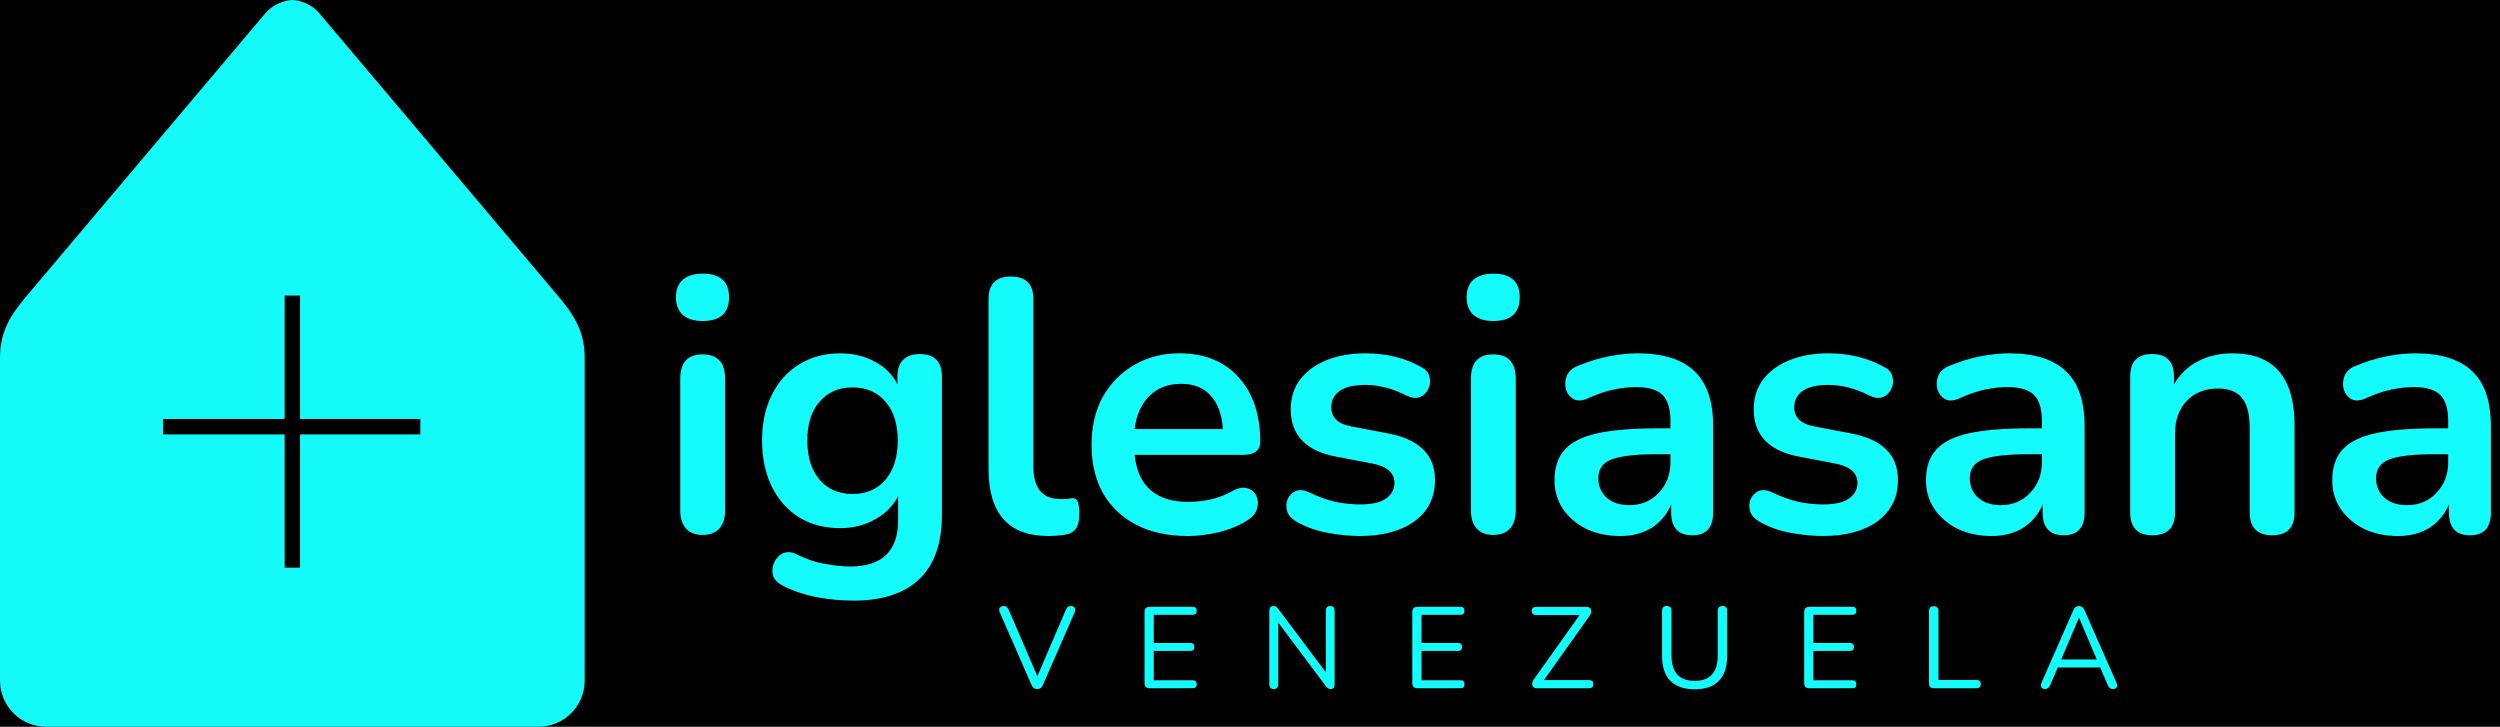
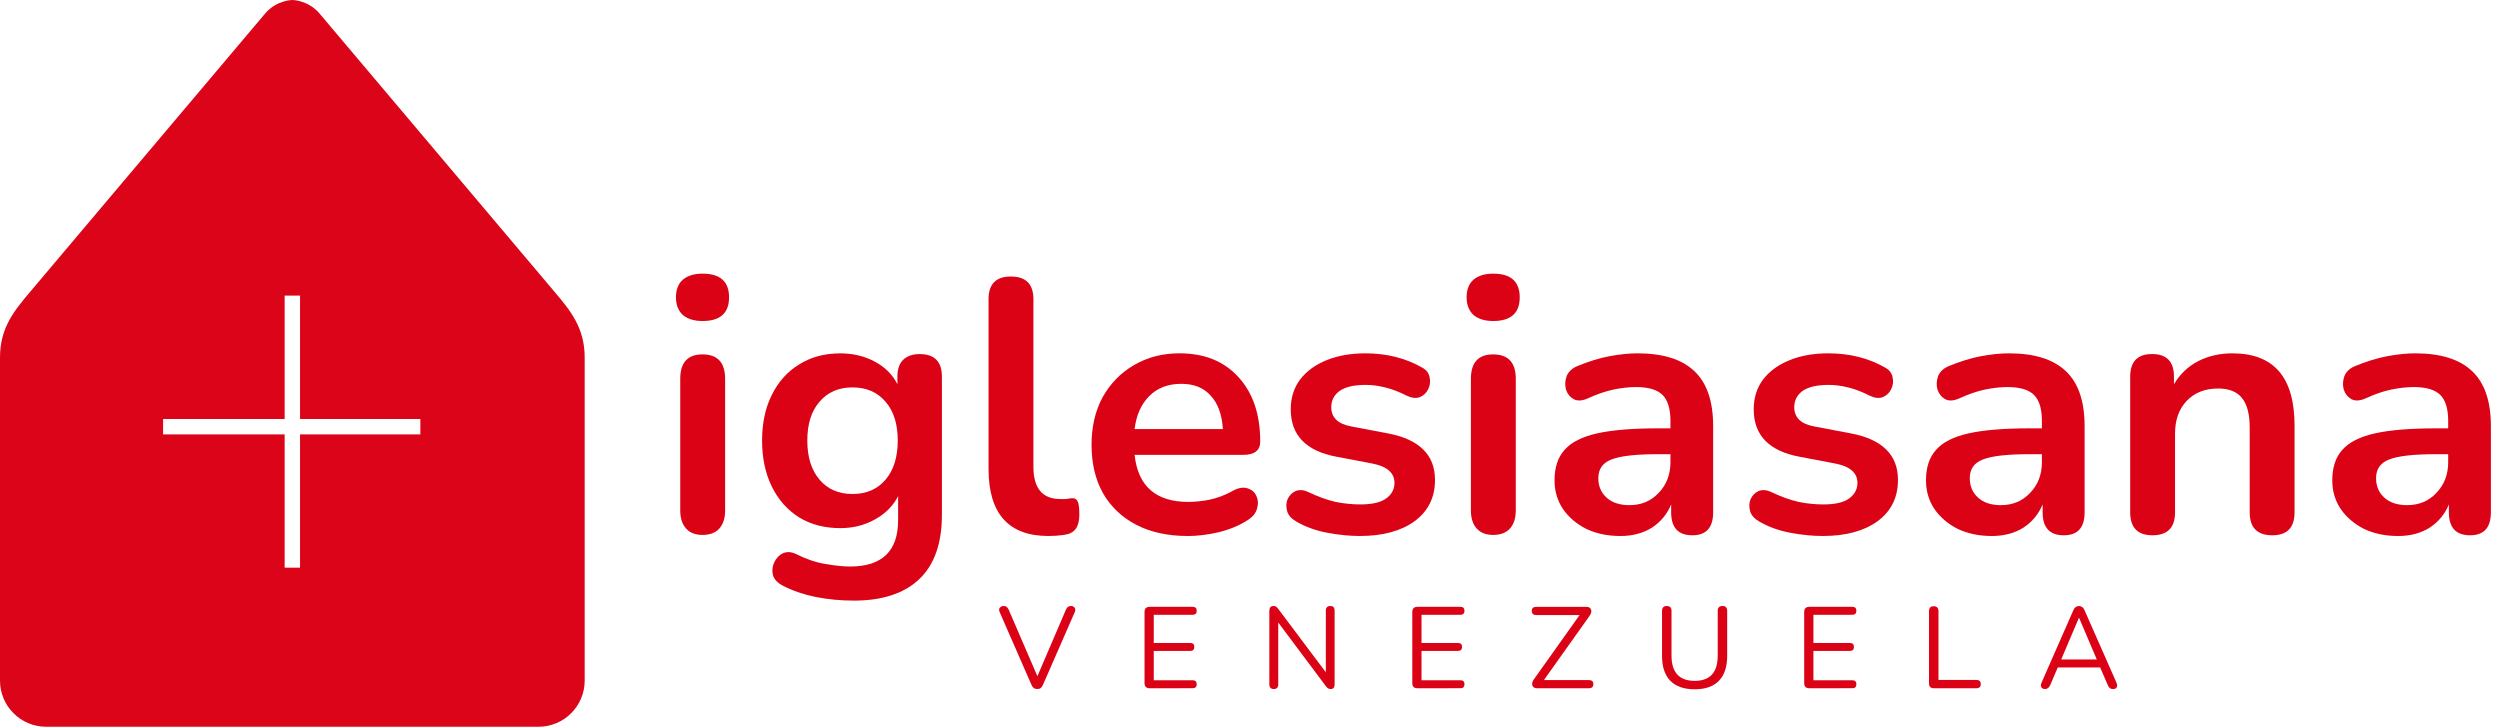
<svg xmlns="http://www.w3.org/2000/svg" width="172" height="50" viewBox="0 0 45.508 13.229" version="1.1" id="svg821">
  <defs id="defs815">
    <filter height="1.02" width="1.019" y="-0.01" x="-0.01" id="filter10753" style="color-interpolation-filters:sRGB">
      <feGaussianBlur id="feGaussianBlur10745" result="blur" stdDeviation="5" />
      <feComposite id="feComposite10747" result="composite1" operator="atop" in2="blur" in="SourceGraphic" />
      <feComposite id="feComposite10749" result="composite2" operator="in" in2="composite1" />
      <feComposite id="feComposite10751" result="composite3" operator="in" in2="composite2" />
    </filter>
    <filter height="1.02" width="1.019" y="-0.01" x="-0.01" id="filter14693" style="color-interpolation-filters:sRGB">
      <feGaussianBlur id="feGaussianBlur14691" result="blur" stdDeviation="5 5" />
    </filter>
  </defs>
  <g id="layer1" transform="translate(0,-283.7708)" style="display:none">
    <path style="fill:#045657;fill-opacity:1;stroke:none;stroke-width:0.334px;stroke-linecap:butt;stroke-linejoin:miter;stroke-opacity:1" d="m 33.529,270.763 c -3.441,-13.403 2.621,-18.121 7.597,-22.932 6.824,-6.598 11.688,-11.524 13.232,-16.16 5.765,-19.319 17.203,-29.508 32.969,-33.831 2.699,-0.781 5.178,-0.727 5.644,-0.72 2.726,-0.322 2.003,-3.468 1.387,-5.109 -3.449,-9.035 -26.412,-25.855 -40.331,-5.26 -12.129,17.946 -8.643,39.108 -15.948,50.438 -4.096,6.352 -9.693,14.325 -8.766,20.52 0.928,6.194 4.216,13.054 4.216,13.054 z" id="path1379" />
    <path style="display:inline;fill:#045657;fill-opacity:1;stroke:none;stroke-width:0.334px;stroke-linecap:butt;stroke-linejoin:miter;stroke-opacity:1" d="m 90.368,198.939 c 1.142,-0.211 1.919,-0.057 1.499,1.029 -0.365,0.946 -1.404,2.412 -2.197,3.175 -0.793,0.763 -3.792,2.631 -4.431,3.049 -0.64,0.418 -1.043,1.886 -1.118,2.659 -0.075,0.772 0.063,3.295 -0.006,4.008 -0.069,0.713 -0.257,1.414 -1.883,1.497 -4.38,0.211 -5.461,8.101 -10.301,9.197 -3.367,-0.358 -3.18,-2.103 -5.557,-3.295 -0.922,-0.389 -1.684,0.184 -2.019,0.83 -2.226,4.289 -4.589,9.555 -5.327,13.834 -0.116,0.673 -0.381,0.662 -0.698,0.648 -0.735,-0.032 -0.967,0.04 -1.805,-0.095 -0.443,-0.071 -1.486,-0.252 -1.217,-1.179 3.618,-15.119 14.574,-31.274 35.062,-35.356 z" id="path1415" />
    <path style="display:inline;fill:#045657;fill-opacity:1;stroke:none;stroke-width:0.334px;stroke-linecap:butt;stroke-linejoin:miter;stroke-opacity:1" d="m 50.525,248.83 c -0.759,-0.528 -2.528,-1.435 -3.489,-2.447 -0.3,-0.316 -0.522,-0.9 -0.296,-1.272 0.693,-1.139 1.754,-2.177 2.457,-2.925 4.324,-4.609 3.728,-4.942 6.512,-5.425 2.286,-0.397 3.435,0.756 6.537,2.394 5.504,2.905 17.795,11.506 19.225,12.239 0.735,0.377 2.225,1.174 3.299,-0.64 1.075,-1.815 11.115,-18.629 11.582,-22.145 0.467,-3.516 -0.197,-6.948 1.657,-9.498 1.453,-1.998 1.47,-1.809 2.698,-4.229 2.032,-4.006 2.296,-6.936 2.586,-8.144 0,0 0.299,-1.23 1.404,-0.884 1.106,0.347 1.152,1.73 1.069,1.962 -0.082,0.232 -0.475,3.671 -0.793,4.48 -0.318,0.809 -0.325,2.127 -0.354,2.424 -0.029,0.297 3.772,-4.911 4.31,-5.519 0.538,-0.607 1.454,-3.876 1.454,-3.876 0,0 1.24,-5.604 1.761,-6.033 0.738,-1.962 1.906,-0.716 1.595,0.187 -0.329,0.927 -1.229,8.03 -1.464,8.606 -0.236,0.577 -0.147,0.285 -1.377,3.704 -1.23,3.418 -6.739,12.359 -7.004,13.351 -0.265,0.992 -1.184,2.599 -1.842,4.146 -0.658,1.547 -7.245,24.157 -8.631,28.58 -1.387,4.423 -1.567,4.527 -2.345,6.371 -1.341,3.55 -4.531,3.091 -6.532,2.276 C 58.223,254.927 57.326,253.338 50.525,248.83 Z" id="path1417" />
    <path style="display:inline;fill:#045657;fill-opacity:1;stroke:none;stroke-width:0.334px;stroke-linecap:butt;stroke-linejoin:miter;stroke-opacity:1" d="m 43.189,278.137 c 0.439,-3.509 -1.676,-14.999 -3.135,-18.578 -0.729,-1.789 -1.275,-3.615 -1.453,-5.37 -0.177,-1.755 1.358,-3.161 2.576,-4.321 2.218,-2.113 2.686,-3.086 4.17,-2.55 1.484,0.536 4.06,2.458 5.587,3.509 7.682,5.286 10.212,6.616 24.015,13.015 10.241,6.171 2.016,14.516 -2.759,20.404 -8.357,5.268 -29.44,-2.6 -29.001,-6.109 z" id="path1419" />
    <path style="display:inline;fill:#045657;fill-opacity:1;stroke:none;stroke-width:0.319px;stroke-linecap:butt;stroke-linejoin:miter;stroke-opacity:1" d="m 74.062,243.872 c 3.255,-5.353 8.982,-10.826 9.427,-14.177 0.445,-3.351 -0.268,-6.052 1.153,-8.707 1.111,-2.076 1.286,-2.639 2.667,-5.104 2.092,-3.736 2.519,-5.884 2.795,-7.035 0,0 0.285,-1.173 1.339,-0.842 1.054,0.33 1.098,1.649 1.019,1.87 -0.624,6.085 -4.213,4.278 -0.867,1.673 0.513,-0.579 1.595,-2.762 1.595,-2.762 0,0 3.078,-5.453 3.426,-6.421 0.492,-0.927 1.292,-0.172 1.292,-0.172 0.036,-0.38 1.02,-0.018 0.968,0.785 0.167,-0.304 0.669,0.073 0.661,0.866 0,0 0.579,-0.092 0.522,1.231 -0.016,1.149 -0.633,5.705 -0.858,6.255 -0.225,0.55 -0.625,1.798 -1.12,3.192 -1.158,3.263 -4.902,8.804 -6.346,11.006 -0.537,0.818 -2.187,3.337 -2.814,4.812 -0.627,1.475 -1.882,10.51 -4.977,19.139 -0.208,0.581 -1.374,0.894 -1.906,0.58 -2.711,-1.606 -4.662,-2.772 -7.955,-5.067 -0.254,-0.177 -0.3,-0.665 -0.023,-1.12 z" id="path9680" />
  </g>
-   <g id="layer2" style="display:inline" transform="translate(0,-198.4375)">
-     <rect style="display:inline;opacity:1;fill:#000000;fill-opacity:1;stroke-width:4.038;stroke-linecap:round" id="rect1448" width="119.062" height="211.667" x="8.8817842e-16" y="-79.375" transform="translate(0,79.375)" />
-   </g>
+   <g id="layer2" style="display:inline" transform="translate(0,-198.4375)" />
  <g id="layer3" style="display:inline;opacity:0.99" transform="translate(0,-119.0625)">
-     <g id="g1637" transform="matrix(0.01120322,0,0,0.01120322,-4.667899,119.6965)" style="fill:#13fefd;fill-opacity:1">
-       <g style="display:inline;fill:#13fefd;fill-opacity:1" transform="translate(141.6589,148.2898)" id="layer1-3">
-         <path id="path2018" transform="translate(0,-364.4583)" d="m 749.998,159.582 c 0,0 -25.663,2e-5 -44.338,22.143 v 0.002 l -29.738,35.191 -325.922,386 -25.736,30.48 c -25.739,30.481 -49.266,58.344 -49.266,107.02 v 443.941 81.059 c 0,41.421 33.579,75 75,75 h 358.5 v -0.025 H 1054.748 v 0.025 h 95.25 c 41.421,0 75,-33.579 75,-75 v -81.059 -443.941 c 0,-48.675 -23.526,-76.538 -49.264,-107.02 l -25.736,-30.48 -325.922,-386 -29.713,-35.191 c -18.698,-22.145 -44.365,-22.145 -44.365,-22.145 z m -12.5,480.336 h 25 v 200.5 h 195.5 v 25 h -195.5 V 1081.918 h -25 V 865.418 h -197.5 v -25 h 197.5 z" style="opacity:0.99;fill:#13fefd;fill-opacity:1;stroke:none;stroke-width:15.261;stroke-linecap:round;stroke-linejoin:miter;stroke-miterlimit:4;stroke-dasharray:none;stroke-opacity:1" />
-         <rect width="0" y="260.041" x="994" height="100" id="rect1992" style="opacity:0.99;fill:#13fefd;fill-opacity:1;stroke:none;stroke-width:25;stroke-linecap:round;stroke-linejoin:miter;stroke-miterlimit:4;stroke-dasharray:none;stroke-opacity:1" />
+     <g id="g1637" transform="matrix(0.01120322,0,0,0.01120322,-4.667899,119.6965)" style="fill:#dc0014;fill-opacity:1">
+       <g style="display:inline;fill:#dc0014;fill-opacity:1" transform="translate(141.6589,148.2898)" id="layer1-3">
+         <path id="path2018" transform="translate(0,-364.4583)" d="m 749.998,159.582 c 0,0 -25.663,2e-5 -44.338,22.143 v 0.002 l -29.738,35.191 -325.922,386 -25.736,30.48 c -25.739,30.481 -49.266,58.344 -49.266,107.02 v 443.941 81.059 c 0,41.421 33.579,75 75,75 h 358.5 v -0.025 H 1054.748 v 0.025 h 95.25 c 41.421,0 75,-33.579 75,-75 v -81.059 -443.941 c 0,-48.675 -23.526,-76.538 -49.264,-107.02 l -25.736,-30.48 -325.922,-386 -29.713,-35.191 c -18.698,-22.145 -44.365,-22.145 -44.365,-22.145 z m -12.5,480.336 h 25 v 200.5 h 195.5 v 25 h -195.5 V 1081.918 h -25 V 865.418 h -197.5 v -25 h 197.5 z" style="opacity:0.99;fill:#dc0014;fill-opacity:1;stroke:none;stroke-width:15.261;stroke-linecap:round;stroke-linejoin:miter;stroke-miterlimit:4;stroke-dasharray:none;stroke-opacity:1" />
+         <rect width="0" y="260.041" x="994" height="100" id="rect1992" style="opacity:0.99;fill:#dc0014;fill-opacity:1;stroke:none;stroke-width:25;stroke-linecap:round;stroke-linejoin:miter;stroke-miterlimit:4;stroke-dasharray:none;stroke-opacity:1" />
      </g>
-       <g style="display:inline;fill:#13fefd;fill-opacity:1" id="layer2-3" />
+       <g style="display:inline;fill:#dc0014;fill-opacity:1" id="layer2-3" />
    </g>
-     <g aria-label="iglesiasana" transform="matrix(0.2681312,0,0,0.2681312,-45.85352,96.52779)" style="font-style:normal;font-variant:normal;font-weight:normal;font-stretch:normal;font-size:27.073px;line-height:0.2;font-family:Anton;-inkscape-font-specification:Anton;letter-spacing:0px;word-spacing:0px;writing-mode:lr-tb;direction:ltr;fill:#13fefd;fill-opacity:1;stroke:none" id="flowRoot1645">
-       <path d="m 218.704,105.837 q -0.853,0 -1.34,-0.414 -0.463,-0.439 -0.463,-1.194 0,-0.78 0.463,-1.194 0.487,-0.414 1.34,-0.414 1.803,0 1.803,1.608 0,1.608 -1.803,1.608 z m 0,14.522 q -0.731,0 -1.121,-0.439 -0.39,-0.439 -0.39,-1.218 v -8.942 q 0,-1.657 1.511,-1.657 1.535,0 1.535,1.657 v 8.942 q 0,0.78 -0.39,1.218 -0.39,0.439 -1.145,0.439 z" style="font-style:normal;font-variant:normal;font-weight:bold;font-stretch:normal;font-size:24.365px;line-height:0.2;font-family:Nunito;-inkscape-font-specification:'Nunito Bold';text-align:center;letter-spacing:0px;word-spacing:1.959px;writing-mode:lr-tb;direction:ltr;text-anchor:middle;fill:#13fefd;fill-opacity:1" id="path868" />
-       <path d="m 228.962,124.818 q -1.316,0 -2.558,-0.244 -1.218,-0.244 -2.217,-0.755 -0.585,-0.292 -0.707,-0.755 -0.098,-0.439 0.098,-0.853 0.195,-0.414 0.585,-0.609 0.414,-0.171 0.877,0.049 1.072,0.536 2.022,0.682 0.975,0.171 1.657,0.171 3.265,0 3.265,-3.143 v -1.632 q -0.512,0.999 -1.584,1.584 -1.048,0.585 -2.339,0.585 -1.608,0 -2.802,-0.731 -1.194,-0.755 -1.852,-2.095 -0.658,-1.34 -0.658,-3.119 0,-1.779 0.658,-3.094 0.658,-1.34 1.852,-2.071 1.194,-0.755 2.802,-0.755 1.291,0 2.339,0.56 1.048,0.56 1.535,1.535 v -0.512 q 0,-0.755 0.39,-1.145 0.414,-0.39 1.121,-0.39 1.511,0 1.511,1.535 v 9.381 q 0,2.899 -1.535,4.361 -1.535,1.462 -4.459,1.462 z m -0.073,-7.237 q 1.413,0 2.242,-0.975 0.828,-0.975 0.828,-2.656 0,-1.681 -0.828,-2.631 -0.828,-0.975 -2.242,-0.975 -1.413,0 -2.242,0.975 -0.828,0.95 -0.828,2.631 0,1.681 0.828,2.656 0.828,0.975 2.242,0.975 z" style="font-style:normal;font-variant:normal;font-weight:bold;font-stretch:normal;font-size:24.365px;line-height:0.2;font-family:Nunito;-inkscape-font-specification:'Nunito Bold';text-align:center;letter-spacing:0px;word-spacing:1.959px;writing-mode:lr-tb;direction:ltr;text-anchor:middle;fill:#13fefd;fill-opacity:1" id="path870" />
-       <path d="m 242.192,120.432 q -4.069,0 -4.069,-4.556 V 104.351 q 0,-1.535 1.511,-1.535 1.535,0 1.535,1.535 v 11.379 q 0,2.193 1.827,2.193 0.195,0 0.365,0 0.171,-0.024 0.341,-0.049 0.341,-0.049 0.463,0.195 0.122,0.219 0.122,0.926 0,0.609 -0.244,0.95 -0.244,0.341 -0.804,0.414 -0.512,0.073 -1.048,0.073 z" style="font-style:normal;font-variant:normal;font-weight:bold;font-stretch:normal;font-size:24.365px;line-height:0.2;font-family:Nunito;-inkscape-font-specification:'Nunito Bold';text-align:center;letter-spacing:0px;word-spacing:1.959px;writing-mode:lr-tb;direction:ltr;text-anchor:middle;fill:#13fefd;fill-opacity:1" id="path872" />
-       <path d="m 251.646,120.432 q -2.022,0 -3.484,-0.755 -1.462,-0.755 -2.266,-2.144 -0.78,-1.389 -0.78,-3.289 0,-1.852 0.755,-3.241 0.78,-1.389 2.12,-2.169 1.364,-0.804 3.094,-0.804 2.534,0 3.996,1.608 1.486,1.608 1.486,4.386 0,0.902 -1.17,0.902 h -7.358 q 0.341,3.192 3.655,3.192 0.633,0 1.413,-0.146 0.804,-0.171 1.511,-0.56 0.633,-0.365 1.072,-0.219 0.439,0.122 0.609,0.512 0.195,0.39 0.049,0.877 -0.122,0.463 -0.682,0.804 -0.853,0.536 -1.974,0.804 -1.096,0.244 -2.047,0.244 z m -0.439,-10.331 q -1.34,0 -2.169,0.828 -0.828,0.828 -0.999,2.242 h 5.994 q -0.098,-1.486 -0.828,-2.266 -0.707,-0.804 -1.998,-0.804 z" style="font-style:normal;font-variant:normal;font-weight:bold;font-stretch:normal;font-size:24.365px;line-height:0.2;font-family:Nunito;-inkscape-font-specification:'Nunito Bold';text-align:center;letter-spacing:0px;word-spacing:1.959px;writing-mode:lr-tb;direction:ltr;text-anchor:middle;fill:#13fefd;fill-opacity:1" id="path874" />
-       <path d="m 263.341,120.432 q -1.048,0 -2.217,-0.219 -1.17,-0.219 -2.095,-0.755 -0.512,-0.292 -0.633,-0.707 -0.122,-0.439 0.024,-0.804 0.171,-0.39 0.536,-0.56 0.39,-0.171 0.902,0.073 0.975,0.463 1.827,0.658 0.853,0.171 1.681,0.171 1.17,0 1.73,-0.39 0.585,-0.414 0.585,-1.072 0,-1.023 -1.511,-1.316 l -2.437,-0.463 q -3.094,-0.585 -3.094,-3.216 0,-1.17 0.633,-2.022 0.658,-0.853 1.803,-1.316 1.145,-0.463 2.631,-0.463 2.144,0 3.825,0.95 0.463,0.244 0.536,0.682 0.098,0.414 -0.098,0.804 -0.171,0.365 -0.56,0.536 -0.39,0.146 -0.902,-0.098 -0.755,-0.39 -1.462,-0.56 -0.682,-0.171 -1.316,-0.171 -1.194,0 -1.779,0.414 -0.56,0.414 -0.56,1.096 0,1.072 1.389,1.316 l 2.437,0.463 q 1.584,0.292 2.388,1.072 0.828,0.78 0.828,2.095 0,1.779 -1.389,2.802 -1.389,0.999 -3.704,0.999 z" style="font-style:normal;font-variant:normal;font-weight:bold;font-stretch:normal;font-size:24.365px;line-height:0.2;font-family:Nunito;-inkscape-font-specification:'Nunito Bold';text-align:center;letter-spacing:0px;word-spacing:1.959px;writing-mode:lr-tb;direction:ltr;text-anchor:middle;fill:#13fefd;fill-opacity:1" id="path876" />
-       <path d="m 272.381,105.837 q -0.853,0 -1.34,-0.414 -0.463,-0.439 -0.463,-1.194 0,-0.78 0.463,-1.194 0.487,-0.414 1.34,-0.414 1.803,0 1.803,1.608 0,1.608 -1.803,1.608 z m 0,14.522 q -0.731,0 -1.121,-0.439 -0.39,-0.439 -0.39,-1.218 v -8.942 q 0,-1.657 1.511,-1.657 1.535,0 1.535,1.657 v 8.942 q 0,0.78 -0.39,1.218 -0.39,0.439 -1.145,0.439 z" style="font-style:normal;font-variant:normal;font-weight:bold;font-stretch:normal;font-size:24.365px;line-height:0.2;font-family:Nunito;-inkscape-font-specification:'Nunito Bold';text-align:center;letter-spacing:0px;word-spacing:1.959px;writing-mode:lr-tb;direction:ltr;text-anchor:middle;fill:#13fefd;fill-opacity:1" id="path878" />
-       <path d="m 281.006,120.432 q -1.291,0 -2.315,-0.487 -0.999,-0.512 -1.584,-1.364 -0.56,-0.853 -0.56,-1.925 0,-1.316 0.682,-2.071 0.682,-0.78 2.217,-1.121 1.535,-0.341 4.118,-0.341 h 0.853 v -0.512 q 0,-1.218 -0.536,-1.754 -0.536,-0.536 -1.803,-0.536 -0.707,0 -1.535,0.171 -0.804,0.171 -1.706,0.585 -0.585,0.268 -0.975,0.073 -0.39,-0.219 -0.536,-0.658 -0.122,-0.463 0.049,-0.926 0.195,-0.463 0.755,-0.682 1.121,-0.463 2.144,-0.658 1.048,-0.195 1.901,-0.195 2.607,0 3.874,1.218 1.267,1.194 1.267,3.728 v 5.848 q 0,1.559 -1.413,1.559 -1.438,0 -1.438,-1.559 v -0.536 q -0.414,0.999 -1.316,1.584 -0.902,0.56 -2.144,0.56 z m 0.633,-2.095 q 1.194,0 1.974,-0.828 0.804,-0.828 0.804,-2.095 v -0.536 h -0.828 q -2.29,0 -3.192,0.365 -0.877,0.341 -0.877,1.267 0,0.804 0.56,1.316 0.56,0.512 1.559,0.512 z" style="font-style:normal;font-variant:normal;font-weight:bold;font-stretch:normal;font-size:24.365px;line-height:0.2;font-family:Nunito;-inkscape-font-specification:'Nunito Bold';text-align:center;letter-spacing:0px;word-spacing:1.959px;writing-mode:lr-tb;direction:ltr;text-anchor:middle;fill:#13fefd;fill-opacity:1" id="path880" />
-       <path d="m 294.772,120.432 q -1.048,0 -2.217,-0.219 -1.17,-0.219 -2.095,-0.755 -0.512,-0.292 -0.633,-0.707 -0.122,-0.439 0.024,-0.804 0.171,-0.39 0.536,-0.56 0.39,-0.171 0.902,0.073 0.975,0.463 1.827,0.658 0.853,0.171 1.681,0.171 1.17,0 1.73,-0.39 0.585,-0.414 0.585,-1.072 0,-1.023 -1.511,-1.316 l -2.437,-0.463 q -3.094,-0.585 -3.094,-3.216 0,-1.17 0.633,-2.022 0.658,-0.853 1.803,-1.316 1.145,-0.463 2.631,-0.463 2.144,0 3.825,0.95 0.463,0.244 0.536,0.682 0.098,0.414 -0.098,0.804 -0.171,0.365 -0.56,0.536 -0.39,0.146 -0.902,-0.098 -0.755,-0.39 -1.462,-0.56 -0.682,-0.171 -1.316,-0.171 -1.194,0 -1.779,0.414 -0.56,0.414 -0.56,1.096 0,1.072 1.389,1.316 l 2.437,0.463 q 1.584,0.292 2.388,1.072 0.828,0.78 0.828,2.095 0,1.779 -1.389,2.802 -1.389,0.999 -3.704,0.999 z" style="font-style:normal;font-variant:normal;font-weight:bold;font-stretch:normal;font-size:24.365px;line-height:0.2;font-family:Nunito;-inkscape-font-specification:'Nunito Bold';text-align:center;letter-spacing:0px;word-spacing:1.959px;writing-mode:lr-tb;direction:ltr;text-anchor:middle;fill:#13fefd;fill-opacity:1" id="path882" />
-       <path d="m 306.224,120.432 q -1.291,0 -2.315,-0.487 -0.999,-0.512 -1.584,-1.364 -0.56,-0.853 -0.56,-1.925 0,-1.316 0.682,-2.071 0.682,-0.78 2.217,-1.121 1.535,-0.341 4.118,-0.341 h 0.853 v -0.512 q 0,-1.218 -0.536,-1.754 -0.536,-0.536 -1.803,-0.536 -0.707,0 -1.535,0.171 -0.804,0.171 -1.706,0.585 -0.585,0.268 -0.975,0.073 -0.39,-0.219 -0.536,-0.658 -0.122,-0.463 0.049,-0.926 0.195,-0.463 0.755,-0.682 1.121,-0.463 2.144,-0.658 1.048,-0.195 1.901,-0.195 2.607,0 3.874,1.218 1.267,1.194 1.267,3.728 v 5.848 q 0,1.559 -1.413,1.559 -1.438,0 -1.438,-1.559 v -0.536 q -0.414,0.999 -1.316,1.584 -0.902,0.56 -2.144,0.56 z m 0.633,-2.095 q 1.194,0 1.974,-0.828 0.804,-0.828 0.804,-2.095 v -0.536 h -0.828 q -2.29,0 -3.192,0.365 -0.877,0.341 -0.877,1.267 0,0.804 0.56,1.316 0.56,0.512 1.559,0.512 z" style="font-style:normal;font-variant:normal;font-weight:bold;font-stretch:normal;font-size:24.365px;line-height:0.2;font-family:Nunito;-inkscape-font-specification:'Nunito Bold';text-align:center;letter-spacing:0px;word-spacing:1.959px;writing-mode:lr-tb;direction:ltr;text-anchor:middle;fill:#13fefd;fill-opacity:1" id="path884" />
-       <path d="m 317.14,120.383 q -1.511,0 -1.511,-1.559 v -9.21 q 0,-1.535 1.486,-1.535 1.486,0 1.486,1.535 v 0.512 q 0.609,-1.023 1.632,-1.559 1.048,-0.536 2.339,-0.536 4.215,0 4.215,4.897 v 5.896 q 0,1.559 -1.511,1.559 -1.535,0 -1.535,-1.559 v -5.75 q 0,-1.389 -0.536,-2.022 -0.512,-0.633 -1.608,-0.633 -1.34,0 -2.144,0.853 -0.78,0.828 -0.78,2.217 v 5.336 q 0,1.559 -1.535,1.559 z" style="font-style:normal;font-variant:normal;font-weight:bold;font-stretch:normal;font-size:24.365px;line-height:0.2;font-family:Nunito;-inkscape-font-specification:'Nunito Bold';text-align:center;letter-spacing:0px;word-spacing:1.959px;writing-mode:lr-tb;direction:ltr;text-anchor:middle;fill:#13fefd;fill-opacity:1" id="path886" />
-       <path d="m 333.806,120.432 q -1.291,0 -2.315,-0.487 -0.999,-0.512 -1.584,-1.364 -0.56,-0.853 -0.56,-1.925 0,-1.316 0.682,-2.071 0.682,-0.78 2.217,-1.121 1.535,-0.341 4.118,-0.341 h 0.853 v -0.512 q 0,-1.218 -0.536,-1.754 -0.536,-0.536 -1.803,-0.536 -0.707,0 -1.535,0.171 -0.804,0.171 -1.706,0.585 -0.585,0.268 -0.975,0.073 -0.39,-0.219 -0.536,-0.658 -0.122,-0.463 0.049,-0.926 0.195,-0.463 0.755,-0.682 1.121,-0.463 2.144,-0.658 1.048,-0.195 1.901,-0.195 2.607,0 3.874,1.218 1.267,1.194 1.267,3.728 v 5.848 q 0,1.559 -1.413,1.559 -1.438,0 -1.438,-1.559 v -0.536 q -0.414,0.999 -1.316,1.584 -0.902,0.56 -2.144,0.56 z m 0.633,-2.095 q 1.194,0 1.974,-0.828 0.804,-0.828 0.804,-2.095 v -0.536 h -0.828 q -2.29,0 -3.192,0.365 -0.877,0.341 -0.877,1.267 0,0.804 0.56,1.316 0.56,0.512 1.559,0.512 z" style="font-style:normal;font-variant:normal;font-weight:bold;font-stretch:normal;font-size:24.365px;line-height:0.2;font-family:Nunito;-inkscape-font-specification:'Nunito Bold';text-align:center;letter-spacing:0px;word-spacing:1.959px;writing-mode:lr-tb;direction:ltr;text-anchor:middle;fill:#13fefd;fill-opacity:1" id="path888" />
+     <g aria-label="iglesiasana" transform="matrix(0.2681312,0,0,0.2681312,-45.85352,96.52779)" style="font-style:normal;font-variant:normal;font-weight:normal;font-stretch:normal;font-size:27.073px;line-height:0.2;font-family:Anton;-inkscape-font-specification:Anton;letter-spacing:0px;word-spacing:0px;writing-mode:lr-tb;direction:ltr;fill:#dc0014;fill-opacity:1;stroke:none" id="flowRoot1645">
+       <path d="m 218.704,105.837 q -0.853,0 -1.34,-0.414 -0.463,-0.439 -0.463,-1.194 0,-0.78 0.463,-1.194 0.487,-0.414 1.34,-0.414 1.803,0 1.803,1.608 0,1.608 -1.803,1.608 z m 0,14.522 q -0.731,0 -1.121,-0.439 -0.39,-0.439 -0.39,-1.218 v -8.942 q 0,-1.657 1.511,-1.657 1.535,0 1.535,1.657 v 8.942 q 0,0.78 -0.39,1.218 -0.39,0.439 -1.145,0.439 z" style="font-style:normal;font-variant:normal;font-weight:bold;font-stretch:normal;font-size:24.365px;line-height:0.2;font-family:Nunito;-inkscape-font-specification:'Nunito Bold';text-align:center;letter-spacing:0px;word-spacing:1.959px;writing-mode:lr-tb;direction:ltr;text-anchor:middle;fill:#dc0014;fill-opacity:1" id="path868" />
+       <path d="m 228.962,124.818 q -1.316,0 -2.558,-0.244 -1.218,-0.244 -2.217,-0.755 -0.585,-0.292 -0.707,-0.755 -0.098,-0.439 0.098,-0.853 0.195,-0.414 0.585,-0.609 0.414,-0.171 0.877,0.049 1.072,0.536 2.022,0.682 0.975,0.171 1.657,0.171 3.265,0 3.265,-3.143 v -1.632 q -0.512,0.999 -1.584,1.584 -1.048,0.585 -2.339,0.585 -1.608,0 -2.802,-0.731 -1.194,-0.755 -1.852,-2.095 -0.658,-1.34 -0.658,-3.119 0,-1.779 0.658,-3.094 0.658,-1.34 1.852,-2.071 1.194,-0.755 2.802,-0.755 1.291,0 2.339,0.56 1.048,0.56 1.535,1.535 v -0.512 q 0,-0.755 0.39,-1.145 0.414,-0.39 1.121,-0.39 1.511,0 1.511,1.535 v 9.381 q 0,2.899 -1.535,4.361 -1.535,1.462 -4.459,1.462 z m -0.073,-7.237 q 1.413,0 2.242,-0.975 0.828,-0.975 0.828,-2.656 0,-1.681 -0.828,-2.631 -0.828,-0.975 -2.242,-0.975 -1.413,0 -2.242,0.975 -0.828,0.95 -0.828,2.631 0,1.681 0.828,2.656 0.828,0.975 2.242,0.975 z" style="font-style:normal;font-variant:normal;font-weight:bold;font-stretch:normal;font-size:24.365px;line-height:0.2;font-family:Nunito;-inkscape-font-specification:'Nunito Bold';text-align:center;letter-spacing:0px;word-spacing:1.959px;writing-mode:lr-tb;direction:ltr;text-anchor:middle;fill:#dc0014;fill-opacity:1" id="path870" />
+       <path d="m 242.192,120.432 q -4.069,0 -4.069,-4.556 V 104.351 q 0,-1.535 1.511,-1.535 1.535,0 1.535,1.535 v 11.379 q 0,2.193 1.827,2.193 0.195,0 0.365,0 0.171,-0.024 0.341,-0.049 0.341,-0.049 0.463,0.195 0.122,0.219 0.122,0.926 0,0.609 -0.244,0.95 -0.244,0.341 -0.804,0.414 -0.512,0.073 -1.048,0.073 z" style="font-style:normal;font-variant:normal;font-weight:bold;font-stretch:normal;font-size:24.365px;line-height:0.2;font-family:Nunito;-inkscape-font-specification:'Nunito Bold';text-align:center;letter-spacing:0px;word-spacing:1.959px;writing-mode:lr-tb;direction:ltr;text-anchor:middle;fill:#dc0014;fill-opacity:1" id="path872" />
+       <path d="m 251.646,120.432 q -2.022,0 -3.484,-0.755 -1.462,-0.755 -2.266,-2.144 -0.78,-1.389 -0.78,-3.289 0,-1.852 0.755,-3.241 0.78,-1.389 2.12,-2.169 1.364,-0.804 3.094,-0.804 2.534,0 3.996,1.608 1.486,1.608 1.486,4.386 0,0.902 -1.17,0.902 h -7.358 q 0.341,3.192 3.655,3.192 0.633,0 1.413,-0.146 0.804,-0.171 1.511,-0.56 0.633,-0.365 1.072,-0.219 0.439,0.122 0.609,0.512 0.195,0.39 0.049,0.877 -0.122,0.463 -0.682,0.804 -0.853,0.536 -1.974,0.804 -1.096,0.244 -2.047,0.244 z m -0.439,-10.331 q -1.34,0 -2.169,0.828 -0.828,0.828 -0.999,2.242 h 5.994 q -0.098,-1.486 -0.828,-2.266 -0.707,-0.804 -1.998,-0.804 z" style="font-style:normal;font-variant:normal;font-weight:bold;font-stretch:normal;font-size:24.365px;line-height:0.2;font-family:Nunito;-inkscape-font-specification:'Nunito Bold';text-align:center;letter-spacing:0px;word-spacing:1.959px;writing-mode:lr-tb;direction:ltr;text-anchor:middle;fill:#dc0014;fill-opacity:1" id="path874" />
+       <path d="m 263.341,120.432 q -1.048,0 -2.217,-0.219 -1.17,-0.219 -2.095,-0.755 -0.512,-0.292 -0.633,-0.707 -0.122,-0.439 0.024,-0.804 0.171,-0.39 0.536,-0.56 0.39,-0.171 0.902,0.073 0.975,0.463 1.827,0.658 0.853,0.171 1.681,0.171 1.17,0 1.73,-0.39 0.585,-0.414 0.585,-1.072 0,-1.023 -1.511,-1.316 l -2.437,-0.463 q -3.094,-0.585 -3.094,-3.216 0,-1.17 0.633,-2.022 0.658,-0.853 1.803,-1.316 1.145,-0.463 2.631,-0.463 2.144,0 3.825,0.95 0.463,0.244 0.536,0.682 0.098,0.414 -0.098,0.804 -0.171,0.365 -0.56,0.536 -0.39,0.146 -0.902,-0.098 -0.755,-0.39 -1.462,-0.56 -0.682,-0.171 -1.316,-0.171 -1.194,0 -1.779,0.414 -0.56,0.414 -0.56,1.096 0,1.072 1.389,1.316 l 2.437,0.463 q 1.584,0.292 2.388,1.072 0.828,0.78 0.828,2.095 0,1.779 -1.389,2.802 -1.389,0.999 -3.704,0.999 z" style="font-style:normal;font-variant:normal;font-weight:bold;font-stretch:normal;font-size:24.365px;line-height:0.2;font-family:Nunito;-inkscape-font-specification:'Nunito Bold';text-align:center;letter-spacing:0px;word-spacing:1.959px;writing-mode:lr-tb;direction:ltr;text-anchor:middle;fill:#dc0014;fill-opacity:1" id="path876" />
+       <path d="m 272.381,105.837 q -0.853,0 -1.34,-0.414 -0.463,-0.439 -0.463,-1.194 0,-0.78 0.463,-1.194 0.487,-0.414 1.34,-0.414 1.803,0 1.803,1.608 0,1.608 -1.803,1.608 z m 0,14.522 q -0.731,0 -1.121,-0.439 -0.39,-0.439 -0.39,-1.218 v -8.942 q 0,-1.657 1.511,-1.657 1.535,0 1.535,1.657 v 8.942 q 0,0.78 -0.39,1.218 -0.39,0.439 -1.145,0.439 z" style="font-style:normal;font-variant:normal;font-weight:bold;font-stretch:normal;font-size:24.365px;line-height:0.2;font-family:Nunito;-inkscape-font-specification:'Nunito Bold';text-align:center;letter-spacing:0px;word-spacing:1.959px;writing-mode:lr-tb;direction:ltr;text-anchor:middle;fill:#dc0014;fill-opacity:1" id="path878" />
+       <path d="m 281.006,120.432 q -1.291,0 -2.315,-0.487 -0.999,-0.512 -1.584,-1.364 -0.56,-0.853 -0.56,-1.925 0,-1.316 0.682,-2.071 0.682,-0.78 2.217,-1.121 1.535,-0.341 4.118,-0.341 h 0.853 v -0.512 q 0,-1.218 -0.536,-1.754 -0.536,-0.536 -1.803,-0.536 -0.707,0 -1.535,0.171 -0.804,0.171 -1.706,0.585 -0.585,0.268 -0.975,0.073 -0.39,-0.219 -0.536,-0.658 -0.122,-0.463 0.049,-0.926 0.195,-0.463 0.755,-0.682 1.121,-0.463 2.144,-0.658 1.048,-0.195 1.901,-0.195 2.607,0 3.874,1.218 1.267,1.194 1.267,3.728 v 5.848 q 0,1.559 -1.413,1.559 -1.438,0 -1.438,-1.559 v -0.536 q -0.414,0.999 -1.316,1.584 -0.902,0.56 -2.144,0.56 z m 0.633,-2.095 q 1.194,0 1.974,-0.828 0.804,-0.828 0.804,-2.095 v -0.536 h -0.828 q -2.29,0 -3.192,0.365 -0.877,0.341 -0.877,1.267 0,0.804 0.56,1.316 0.56,0.512 1.559,0.512 z" style="font-style:normal;font-variant:normal;font-weight:bold;font-stretch:normal;font-size:24.365px;line-height:0.2;font-family:Nunito;-inkscape-font-specification:'Nunito Bold';text-align:center;letter-spacing:0px;word-spacing:1.959px;writing-mode:lr-tb;direction:ltr;text-anchor:middle;fill:#dc0014;fill-opacity:1" id="path880" />
+       <path d="m 294.772,120.432 q -1.048,0 -2.217,-0.219 -1.17,-0.219 -2.095,-0.755 -0.512,-0.292 -0.633,-0.707 -0.122,-0.439 0.024,-0.804 0.171,-0.39 0.536,-0.56 0.39,-0.171 0.902,0.073 0.975,0.463 1.827,0.658 0.853,0.171 1.681,0.171 1.17,0 1.73,-0.39 0.585,-0.414 0.585,-1.072 0,-1.023 -1.511,-1.316 l -2.437,-0.463 q -3.094,-0.585 -3.094,-3.216 0,-1.17 0.633,-2.022 0.658,-0.853 1.803,-1.316 1.145,-0.463 2.631,-0.463 2.144,0 3.825,0.95 0.463,0.244 0.536,0.682 0.098,0.414 -0.098,0.804 -0.171,0.365 -0.56,0.536 -0.39,0.146 -0.902,-0.098 -0.755,-0.39 -1.462,-0.56 -0.682,-0.171 -1.316,-0.171 -1.194,0 -1.779,0.414 -0.56,0.414 -0.56,1.096 0,1.072 1.389,1.316 l 2.437,0.463 q 1.584,0.292 2.388,1.072 0.828,0.78 0.828,2.095 0,1.779 -1.389,2.802 -1.389,0.999 -3.704,0.999 z" style="font-style:normal;font-variant:normal;font-weight:bold;font-stretch:normal;font-size:24.365px;line-height:0.2;font-family:Nunito;-inkscape-font-specification:'Nunito Bold';text-align:center;letter-spacing:0px;word-spacing:1.959px;writing-mode:lr-tb;direction:ltr;text-anchor:middle;fill:#dc0014;fill-opacity:1" id="path882" />
+       <path d="m 306.224,120.432 q -1.291,0 -2.315,-0.487 -0.999,-0.512 -1.584,-1.364 -0.56,-0.853 -0.56,-1.925 0,-1.316 0.682,-2.071 0.682,-0.78 2.217,-1.121 1.535,-0.341 4.118,-0.341 h 0.853 v -0.512 q 0,-1.218 -0.536,-1.754 -0.536,-0.536 -1.803,-0.536 -0.707,0 -1.535,0.171 -0.804,0.171 -1.706,0.585 -0.585,0.268 -0.975,0.073 -0.39,-0.219 -0.536,-0.658 -0.122,-0.463 0.049,-0.926 0.195,-0.463 0.755,-0.682 1.121,-0.463 2.144,-0.658 1.048,-0.195 1.901,-0.195 2.607,0 3.874,1.218 1.267,1.194 1.267,3.728 v 5.848 q 0,1.559 -1.413,1.559 -1.438,0 -1.438,-1.559 v -0.536 q -0.414,0.999 -1.316,1.584 -0.902,0.56 -2.144,0.56 z m 0.633,-2.095 q 1.194,0 1.974,-0.828 0.804,-0.828 0.804,-2.095 v -0.536 h -0.828 q -2.29,0 -3.192,0.365 -0.877,0.341 -0.877,1.267 0,0.804 0.56,1.316 0.56,0.512 1.559,0.512 z" style="font-style:normal;font-variant:normal;font-weight:bold;font-stretch:normal;font-size:24.365px;line-height:0.2;font-family:Nunito;-inkscape-font-specification:'Nunito Bold';text-align:center;letter-spacing:0px;word-spacing:1.959px;writing-mode:lr-tb;direction:ltr;text-anchor:middle;fill:#dc0014;fill-opacity:1" id="path884" />
+       <path d="m 317.14,120.383 q -1.511,0 -1.511,-1.559 v -9.21 q 0,-1.535 1.486,-1.535 1.486,0 1.486,1.535 v 0.512 q 0.609,-1.023 1.632,-1.559 1.048,-0.536 2.339,-0.536 4.215,0 4.215,4.897 v 5.896 q 0,1.559 -1.511,1.559 -1.535,0 -1.535,-1.559 v -5.75 q 0,-1.389 -0.536,-2.022 -0.512,-0.633 -1.608,-0.633 -1.34,0 -2.144,0.853 -0.78,0.828 -0.78,2.217 v 5.336 q 0,1.559 -1.535,1.559 z" style="font-style:normal;font-variant:normal;font-weight:bold;font-stretch:normal;font-size:24.365px;line-height:0.2;font-family:Nunito;-inkscape-font-specification:'Nunito Bold';text-align:center;letter-spacing:0px;word-spacing:1.959px;writing-mode:lr-tb;direction:ltr;text-anchor:middle;fill:#dc0014;fill-opacity:1" id="path886" />
+       <path d="m 333.806,120.432 q -1.291,0 -2.315,-0.487 -0.999,-0.512 -1.584,-1.364 -0.56,-0.853 -0.56,-1.925 0,-1.316 0.682,-2.071 0.682,-0.78 2.217,-1.121 1.535,-0.341 4.118,-0.341 h 0.853 v -0.512 q 0,-1.218 -0.536,-1.754 -0.536,-0.536 -1.803,-0.536 -0.707,0 -1.535,0.171 -0.804,0.171 -1.706,0.585 -0.585,0.268 -0.975,0.073 -0.39,-0.219 -0.536,-0.658 -0.122,-0.463 0.049,-0.926 0.195,-0.463 0.755,-0.682 1.121,-0.463 2.144,-0.658 1.048,-0.195 1.901,-0.195 2.607,0 3.874,1.218 1.267,1.194 1.267,3.728 v 5.848 q 0,1.559 -1.413,1.559 -1.438,0 -1.438,-1.559 v -0.536 q -0.414,0.999 -1.316,1.584 -0.902,0.56 -2.144,0.56 z m 0.633,-2.095 q 1.194,0 1.974,-0.828 0.804,-0.828 0.804,-2.095 v -0.536 h -0.828 q -2.29,0 -3.192,0.365 -0.877,0.341 -0.877,1.267 0,0.804 0.56,1.316 0.56,0.512 1.559,0.512 z" style="font-style:normal;font-variant:normal;font-weight:bold;font-stretch:normal;font-size:24.365px;line-height:0.2;font-family:Nunito;-inkscape-font-specification:'Nunito Bold';text-align:center;letter-spacing:0px;word-spacing:1.959px;writing-mode:lr-tb;direction:ltr;text-anchor:middle;fill:#dc0014;fill-opacity:1" id="path888" />
    </g>
-     <g aria-label="VENEZUELA" transform="matrix(0.2143695,0,0,0.2143695,-31.34429,101.4989)" style="font-style:normal;font-variant:normal;font-weight:normal;font-stretch:normal;font-size:80px;line-height:0.2;font-family:Anton;-inkscape-font-specification:Anton;letter-spacing:0px;word-spacing:0px;writing-mode:lr-tb;direction:ltr;fill:#13fefd;fill-opacity:1;stroke:none" id="flowRoot1653">
-       <path d="m 234.295,140.442 q -0.343,0 -0.49,-0.353 l -2.697,-6.169 q -0.108,-0.245 0.01,-0.383 0.118,-0.147 0.324,-0.147 0.177,0 0.265,0.088 0.098,0.079 0.167,0.235 l 2.432,5.639 2.423,-5.649 q 0.069,-0.157 0.167,-0.235 0.098,-0.079 0.275,-0.079 0.206,0 0.304,0.157 0.098,0.147 0,0.373 l -2.697,6.169 q -0.079,0.177 -0.186,0.265 -0.108,0.088 -0.294,0.088 z" style="font-style:normal;font-variant:normal;font-weight:normal;font-stretch:normal;font-size:9.808px;line-height:0.2;font-family:Nunito;-inkscape-font-specification:Nunito;text-align:center;letter-spacing:4.881px;word-spacing:1.959px;writing-mode:lr-tb;direction:ltr;text-anchor:middle;fill:#13fefd;fill-opacity:1" id="path849" />
-       <path d="m 243.845,140.374 q -0.441,0 -0.441,-0.441 v -6.032 q 0,-0.441 0.441,-0.441 h 3.648 q 0.343,0 0.343,0.333 0,0.343 -0.343,0.343 h -3.305 v 2.393 h 3.099 q 0.343,0 0.343,0.333 0,0.343 -0.343,0.343 h -3.099 v 2.491 h 3.305 q 0.343,0 0.343,0.333 0,0.343 -0.343,0.343 z" style="font-style:normal;font-variant:normal;font-weight:normal;font-stretch:normal;font-size:9.808px;line-height:0.2;font-family:Nunito;-inkscape-font-specification:Nunito;text-align:center;letter-spacing:4.881px;word-spacing:1.959px;writing-mode:lr-tb;direction:ltr;text-anchor:middle;fill:#13fefd;fill-opacity:1" id="path851" />
-       <path d="m 254.385,140.442 q -0.383,0 -0.383,-0.402 v -6.238 q 0,-0.412 0.353,-0.412 0.147,0 0.226,0.059 0.079,0.049 0.177,0.186 l 4.041,5.384 v -5.237 q 0,-0.392 0.383,-0.392 0.363,0 0.363,0.392 v 6.267 q 0,0.392 -0.324,0.392 -0.147,0 -0.235,-0.059 -0.088,-0.059 -0.186,-0.186 l -4.041,-5.404 v 5.247 q 0,0.402 -0.373,0.402 z" style="font-style:normal;font-variant:normal;font-weight:normal;font-stretch:normal;font-size:9.808px;line-height:0.2;font-family:Nunito;-inkscape-font-specification:Nunito;text-align:center;letter-spacing:4.881px;word-spacing:1.959px;writing-mode:lr-tb;direction:ltr;text-anchor:middle;fill:#13fefd;fill-opacity:1" id="path853" />
-       <path d="m 266.582,140.374 q -0.441,0 -0.441,-0.441 v -6.032 q 0,-0.441 0.441,-0.441 h 3.648 q 0.343,0 0.343,0.333 0,0.343 -0.343,0.343 h -3.305 v 2.393 h 3.099 q 0.343,0 0.343,0.333 0,0.343 -0.343,0.343 h -3.099 v 2.491 h 3.305 q 0.343,0 0.343,0.333 0,0.343 -0.343,0.343 z" style="font-style:normal;font-variant:normal;font-weight:normal;font-stretch:normal;font-size:9.808px;line-height:0.2;font-family:Nunito;-inkscape-font-specification:Nunito;text-align:center;letter-spacing:4.881px;word-spacing:1.959px;writing-mode:lr-tb;direction:ltr;text-anchor:middle;fill:#13fefd;fill-opacity:1" id="path855" />
-       <path d="m 276.73,140.374 q -0.304,0 -0.392,-0.235 -0.079,-0.245 0.147,-0.549 l 3.864,-5.433 h -3.678 q -0.383,0 -0.383,-0.353 0,-0.343 0.383,-0.343 h 4.257 q 0.314,0 0.392,0.235 0.088,0.235 -0.137,0.549 l -3.864,5.433 h 3.815 q 0.383,0 0.383,0.343 0,0.353 -0.383,0.353 z" style="font-style:normal;font-variant:normal;font-weight:normal;font-stretch:normal;font-size:9.808px;line-height:0.2;font-family:Nunito;-inkscape-font-specification:Nunito;text-align:center;letter-spacing:4.881px;word-spacing:1.959px;writing-mode:lr-tb;direction:ltr;text-anchor:middle;fill:#13fefd;fill-opacity:1" id="path857" />
-       <path d="m 290.124,140.462 q -1.363,0 -2.069,-0.716 -0.706,-0.726 -0.706,-2.109 v -3.835 q 0,-0.412 0.402,-0.412 0.402,0 0.402,0.412 v 3.796 q 0,2.148 1.971,2.148 1.952,0 1.952,-2.148 v -3.796 q 0,-0.412 0.412,-0.412 0.392,0 0.392,0.412 v 3.835 q 0,1.383 -0.706,2.109 -0.696,0.716 -2.05,0.716 z" style="font-style:normal;font-variant:normal;font-weight:normal;font-stretch:normal;font-size:9.808px;line-height:0.2;font-family:Nunito;-inkscape-font-specification:Nunito;text-align:center;letter-spacing:4.881px;word-spacing:1.959px;writing-mode:lr-tb;direction:ltr;text-anchor:middle;fill:#13fefd;fill-opacity:1" id="path859" />
-       <path d="m 299.86,140.374 q -0.441,0 -0.441,-0.441 v -6.032 q 0,-0.441 0.441,-0.441 h 3.648 q 0.343,0 0.343,0.333 0,0.343 -0.343,0.343 h -3.305 v 2.393 h 3.099 q 0.343,0 0.343,0.333 0,0.343 -0.343,0.343 h -3.099 v 2.491 h 3.305 q 0.343,0 0.343,0.333 0,0.343 -0.343,0.343 z" style="font-style:normal;font-variant:normal;font-weight:normal;font-stretch:normal;font-size:9.808px;line-height:0.2;font-family:Nunito;-inkscape-font-specification:Nunito;text-align:center;letter-spacing:4.881px;word-spacing:1.959px;writing-mode:lr-tb;direction:ltr;text-anchor:middle;fill:#13fefd;fill-opacity:1" id="path861" />
-       <path d="m 310.43,140.374 q -0.412,0 -0.412,-0.422 v -6.12 q 0,-0.422 0.402,-0.422 0.402,0 0.402,0.422 v 5.836 h 3.217 q 0.373,0 0.373,0.353 0,0.353 -0.373,0.353 z" style="font-style:normal;font-variant:normal;font-weight:normal;font-stretch:normal;font-size:9.808px;line-height:0.2;font-family:Nunito;-inkscape-font-specification:Nunito;text-align:center;letter-spacing:4.881px;word-spacing:1.959px;writing-mode:lr-tb;direction:ltr;text-anchor:middle;fill:#13fefd;fill-opacity:1" id="path863" />
-       <path d="m 319.881,140.442 q -0.235,0 -0.324,-0.157 -0.088,-0.157 0.02,-0.392 l 2.697,-6.14 q 0.157,-0.363 0.481,-0.363 0.147,0 0.265,0.088 0.128,0.079 0.206,0.275 l 2.707,6.14 q 0.108,0.235 0.029,0.392 -0.079,0.157 -0.314,0.157 -0.177,0 -0.284,-0.088 -0.108,-0.098 -0.177,-0.275 l -0.637,-1.471 h -3.599 l -0.628,1.471 q -0.157,0.363 -0.441,0.363 z m 2.864,-6.042 -1.501,3.531 h 3.021 l -1.501,-3.531 z" style="font-style:normal;font-variant:normal;font-weight:normal;font-stretch:normal;font-size:9.808px;line-height:0.2;font-family:Nunito;-inkscape-font-specification:Nunito;text-align:center;letter-spacing:4.881px;word-spacing:1.959px;writing-mode:lr-tb;direction:ltr;text-anchor:middle;fill:#13fefd;fill-opacity:1" id="path865" />
+     <g aria-label="VENEZUELA" transform="matrix(0.2143695,0,0,0.2143695,-31.34429,101.4989)" style="font-style:normal;font-variant:normal;font-weight:normal;font-stretch:normal;font-size:80px;line-height:0.2;font-family:Anton;-inkscape-font-specification:Anton;letter-spacing:0px;word-spacing:0px;writing-mode:lr-tb;direction:ltr;fill:#dc0014;fill-opacity:1;stroke:none" id="flowRoot1653">
+       <path d="m 234.295,140.442 q -0.343,0 -0.49,-0.353 l -2.697,-6.169 q -0.108,-0.245 0.01,-0.383 0.118,-0.147 0.324,-0.147 0.177,0 0.265,0.088 0.098,0.079 0.167,0.235 l 2.432,5.639 2.423,-5.649 q 0.069,-0.157 0.167,-0.235 0.098,-0.079 0.275,-0.079 0.206,0 0.304,0.157 0.098,0.147 0,0.373 l -2.697,6.169 q -0.079,0.177 -0.186,0.265 -0.108,0.088 -0.294,0.088 z" style="font-style:normal;font-variant:normal;font-weight:normal;font-stretch:normal;font-size:9.808px;line-height:0.2;font-family:Nunito;-inkscape-font-specification:Nunito;text-align:center;letter-spacing:4.881px;word-spacing:1.959px;writing-mode:lr-tb;direction:ltr;text-anchor:middle;fill:#dc0014;fill-opacity:1" id="path849" />
+       <path d="m 243.845,140.374 q -0.441,0 -0.441,-0.441 v -6.032 q 0,-0.441 0.441,-0.441 h 3.648 q 0.343,0 0.343,0.333 0,0.343 -0.343,0.343 h -3.305 v 2.393 h 3.099 q 0.343,0 0.343,0.333 0,0.343 -0.343,0.343 h -3.099 v 2.491 h 3.305 q 0.343,0 0.343,0.333 0,0.343 -0.343,0.343 z" style="font-style:normal;font-variant:normal;font-weight:normal;font-stretch:normal;font-size:9.808px;line-height:0.2;font-family:Nunito;-inkscape-font-specification:Nunito;text-align:center;letter-spacing:4.881px;word-spacing:1.959px;writing-mode:lr-tb;direction:ltr;text-anchor:middle;fill:#dc0014;fill-opacity:1" id="path851" />
+       <path d="m 254.385,140.442 q -0.383,0 -0.383,-0.402 v -6.238 q 0,-0.412 0.353,-0.412 0.147,0 0.226,0.059 0.079,0.049 0.177,0.186 l 4.041,5.384 v -5.237 q 0,-0.392 0.383,-0.392 0.363,0 0.363,0.392 v 6.267 q 0,0.392 -0.324,0.392 -0.147,0 -0.235,-0.059 -0.088,-0.059 -0.186,-0.186 l -4.041,-5.404 v 5.247 q 0,0.402 -0.373,0.402 z" style="font-style:normal;font-variant:normal;font-weight:normal;font-stretch:normal;font-size:9.808px;line-height:0.2;font-family:Nunito;-inkscape-font-specification:Nunito;text-align:center;letter-spacing:4.881px;word-spacing:1.959px;writing-mode:lr-tb;direction:ltr;text-anchor:middle;fill:#dc0014;fill-opacity:1" id="path853" />
+       <path d="m 266.582,140.374 q -0.441,0 -0.441,-0.441 v -6.032 q 0,-0.441 0.441,-0.441 h 3.648 q 0.343,0 0.343,0.333 0,0.343 -0.343,0.343 h -3.305 v 2.393 h 3.099 q 0.343,0 0.343,0.333 0,0.343 -0.343,0.343 h -3.099 v 2.491 h 3.305 q 0.343,0 0.343,0.333 0,0.343 -0.343,0.343 z" style="font-style:normal;font-variant:normal;font-weight:normal;font-stretch:normal;font-size:9.808px;line-height:0.2;font-family:Nunito;-inkscape-font-specification:Nunito;text-align:center;letter-spacing:4.881px;word-spacing:1.959px;writing-mode:lr-tb;direction:ltr;text-anchor:middle;fill:#dc0014;fill-opacity:1" id="path855" />
+       <path d="m 276.73,140.374 q -0.304,0 -0.392,-0.235 -0.079,-0.245 0.147,-0.549 l 3.864,-5.433 h -3.678 q -0.383,0 -0.383,-0.353 0,-0.343 0.383,-0.343 h 4.257 q 0.314,0 0.392,0.235 0.088,0.235 -0.137,0.549 l -3.864,5.433 h 3.815 q 0.383,0 0.383,0.343 0,0.353 -0.383,0.353 z" style="font-style:normal;font-variant:normal;font-weight:normal;font-stretch:normal;font-size:9.808px;line-height:0.2;font-family:Nunito;-inkscape-font-specification:Nunito;text-align:center;letter-spacing:4.881px;word-spacing:1.959px;writing-mode:lr-tb;direction:ltr;text-anchor:middle;fill:#dc0014;fill-opacity:1" id="path857" />
+       <path d="m 290.124,140.462 q -1.363,0 -2.069,-0.716 -0.706,-0.726 -0.706,-2.109 v -3.835 q 0,-0.412 0.402,-0.412 0.402,0 0.402,0.412 v 3.796 q 0,2.148 1.971,2.148 1.952,0 1.952,-2.148 v -3.796 q 0,-0.412 0.412,-0.412 0.392,0 0.392,0.412 v 3.835 q 0,1.383 -0.706,2.109 -0.696,0.716 -2.05,0.716 z" style="font-style:normal;font-variant:normal;font-weight:normal;font-stretch:normal;font-size:9.808px;line-height:0.2;font-family:Nunito;-inkscape-font-specification:Nunito;text-align:center;letter-spacing:4.881px;word-spacing:1.959px;writing-mode:lr-tb;direction:ltr;text-anchor:middle;fill:#dc0014;fill-opacity:1" id="path859" />
+       <path d="m 299.86,140.374 q -0.441,0 -0.441,-0.441 v -6.032 q 0,-0.441 0.441,-0.441 h 3.648 q 0.343,0 0.343,0.333 0,0.343 -0.343,0.343 h -3.305 v 2.393 h 3.099 q 0.343,0 0.343,0.333 0,0.343 -0.343,0.343 h -3.099 v 2.491 h 3.305 q 0.343,0 0.343,0.333 0,0.343 -0.343,0.343 z" style="font-style:normal;font-variant:normal;font-weight:normal;font-stretch:normal;font-size:9.808px;line-height:0.2;font-family:Nunito;-inkscape-font-specification:Nunito;text-align:center;letter-spacing:4.881px;word-spacing:1.959px;writing-mode:lr-tb;direction:ltr;text-anchor:middle;fill:#dc0014;fill-opacity:1" id="path861" />
+       <path d="m 310.43,140.374 q -0.412,0 -0.412,-0.422 v -6.12 q 0,-0.422 0.402,-0.422 0.402,0 0.402,0.422 v 5.836 h 3.217 q 0.373,0 0.373,0.353 0,0.353 -0.373,0.353 z" style="font-style:normal;font-variant:normal;font-weight:normal;font-stretch:normal;font-size:9.808px;line-height:0.2;font-family:Nunito;-inkscape-font-specification:Nunito;text-align:center;letter-spacing:4.881px;word-spacing:1.959px;writing-mode:lr-tb;direction:ltr;text-anchor:middle;fill:#dc0014;fill-opacity:1" id="path863" />
+       <path d="m 319.881,140.442 q -0.235,0 -0.324,-0.157 -0.088,-0.157 0.02,-0.392 l 2.697,-6.14 q 0.157,-0.363 0.481,-0.363 0.147,0 0.265,0.088 0.128,0.079 0.206,0.275 l 2.707,6.14 q 0.108,0.235 0.029,0.392 -0.079,0.157 -0.314,0.157 -0.177,0 -0.284,-0.088 -0.108,-0.098 -0.177,-0.275 l -0.637,-1.471 h -3.599 l -0.628,1.471 q -0.157,0.363 -0.441,0.363 z m 2.864,-6.042 -1.501,3.531 h 3.021 l -1.501,-3.531 z" style="font-style:normal;font-variant:normal;font-weight:normal;font-stretch:normal;font-size:9.808px;line-height:0.2;font-family:Nunito;-inkscape-font-specification:Nunito;text-align:center;letter-spacing:4.881px;word-spacing:1.959px;writing-mode:lr-tb;direction:ltr;text-anchor:middle;fill:#dc0014;fill-opacity:1" id="path865" />
    </g>
-     <text xml:space="preserve" style="font-style:normal;font-weight:normal;font-size:10.583px;line-height:1.25;font-family:sans-serif;letter-spacing:0px;word-spacing:0px;fill:#000000;fill-opacity:1;stroke:none;stroke-width:0.265" x="-71.094" y="0.207" id="text884">
-       <tspan id="tspan882" x="-71.094" y="0.207" style="stroke-width:0.265">t</tspan>
-     </text>
  </g>
</svg>
